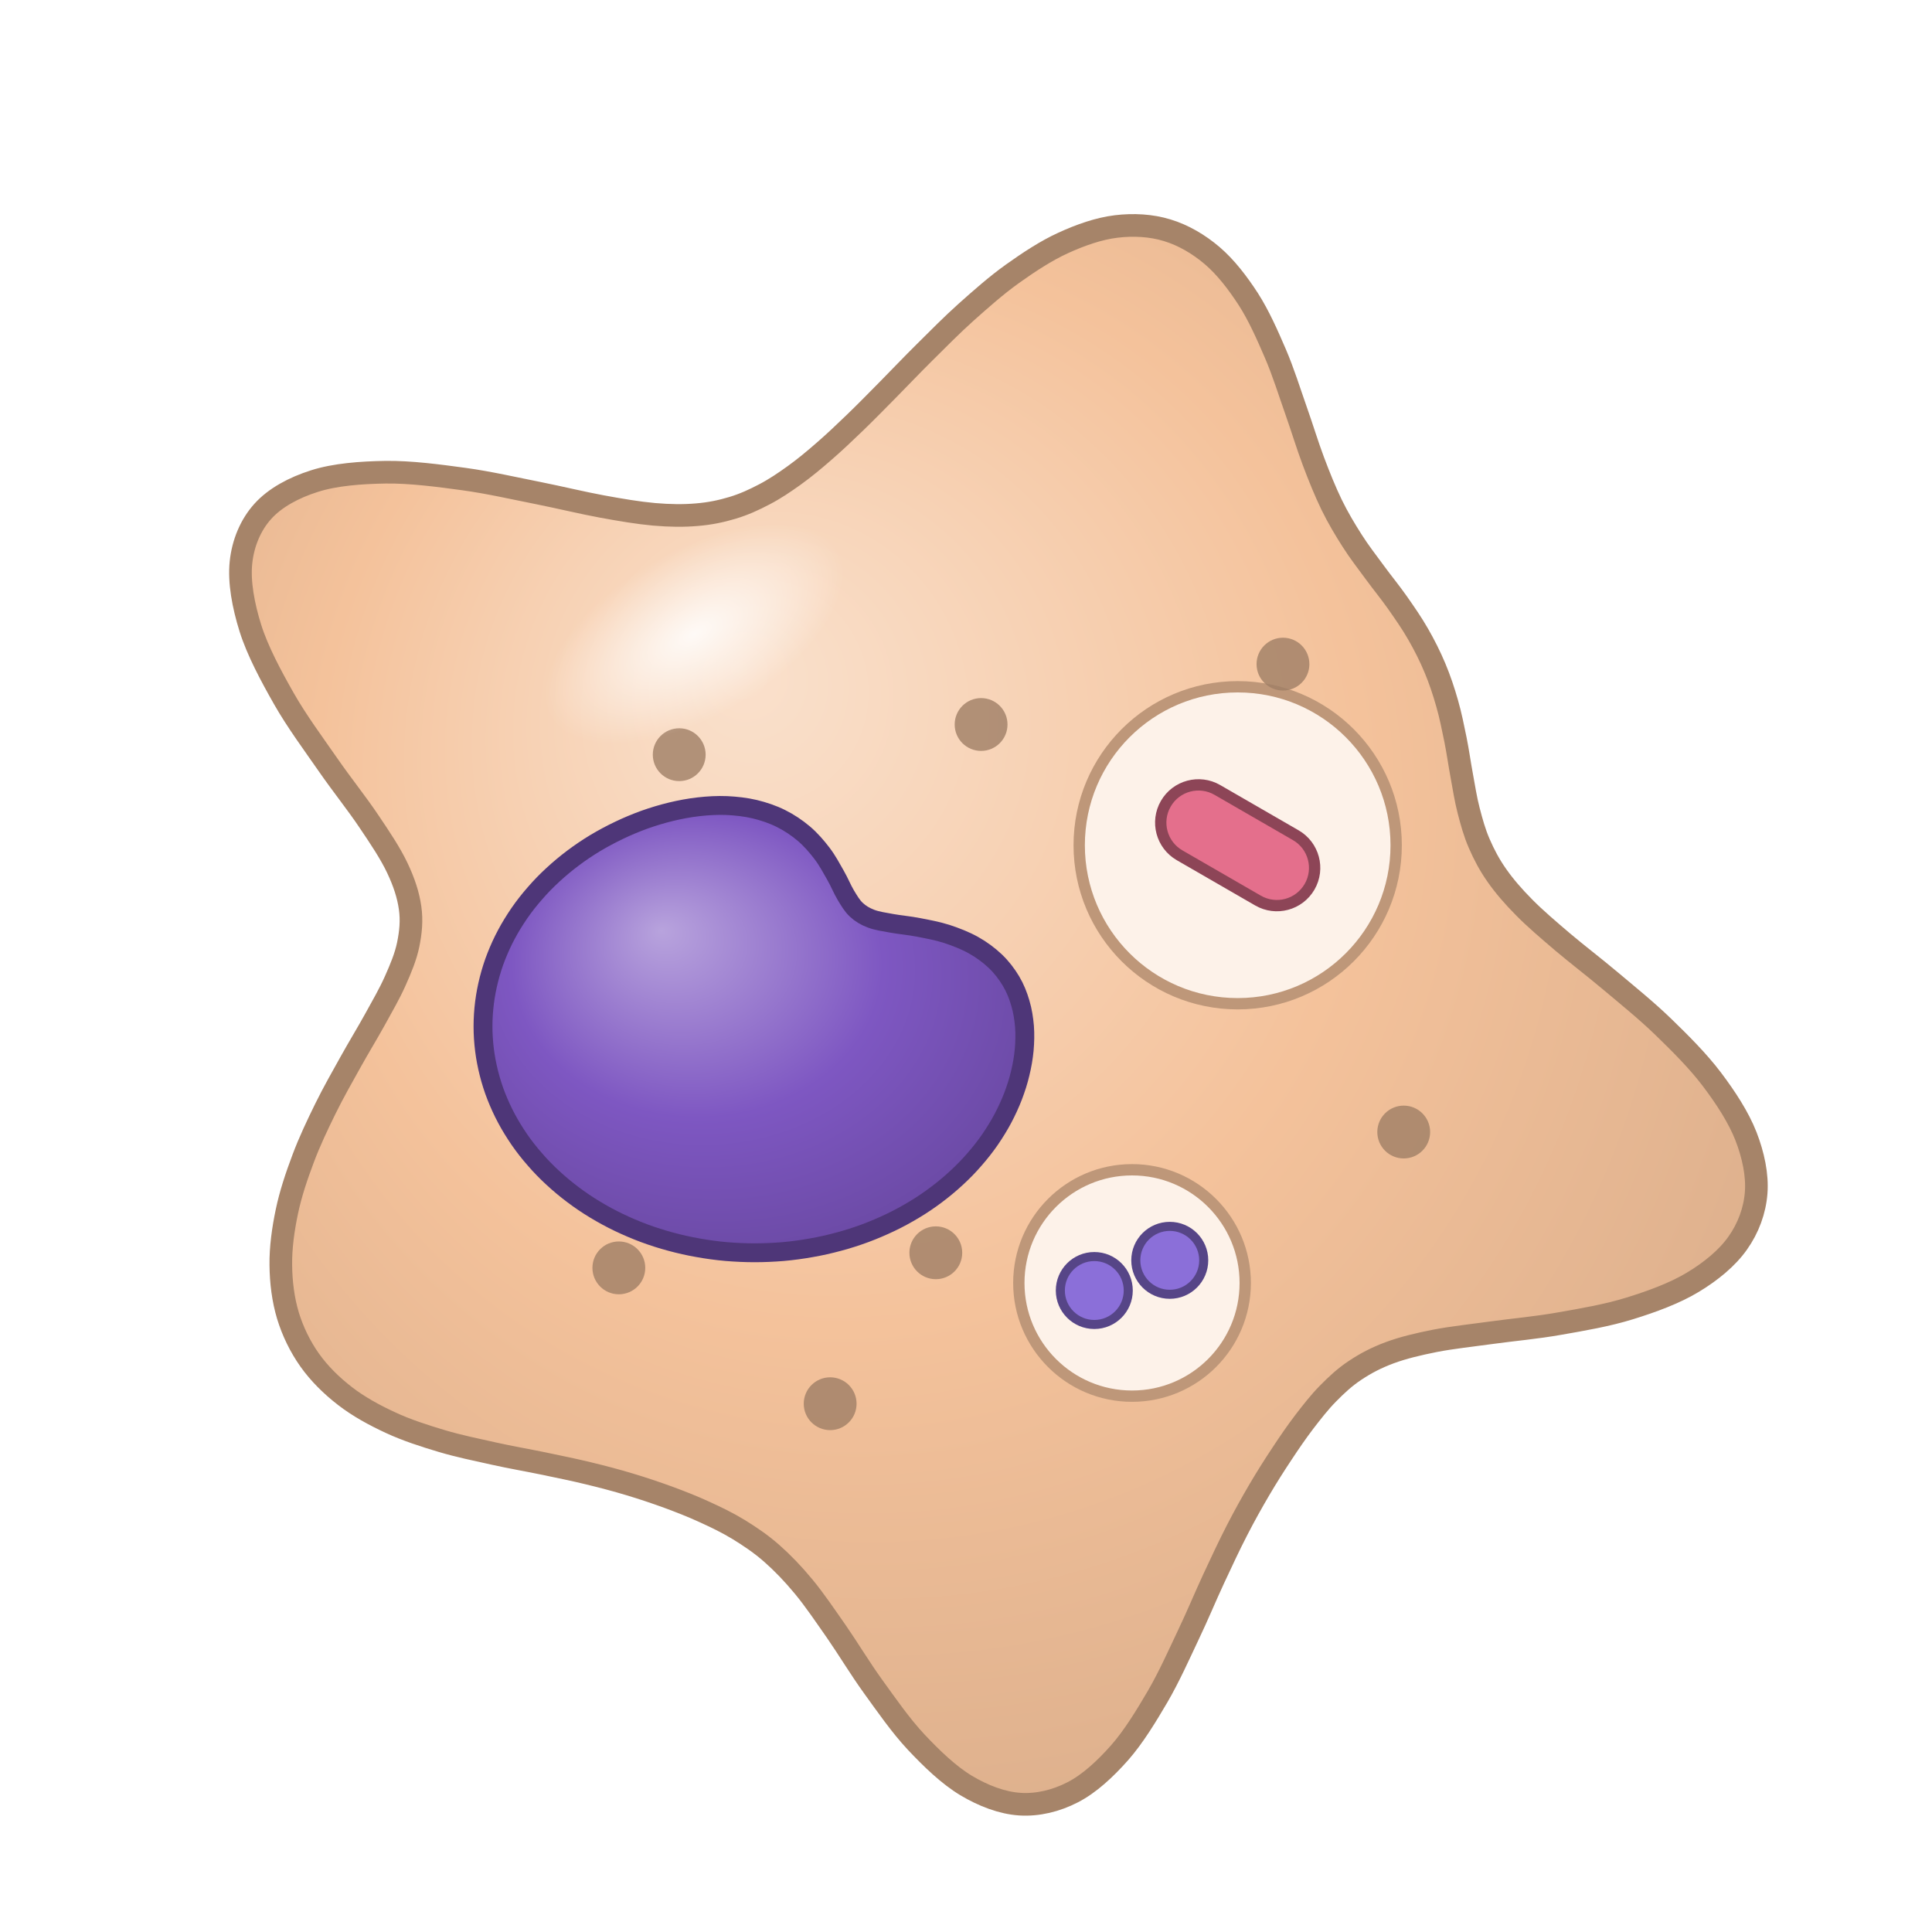
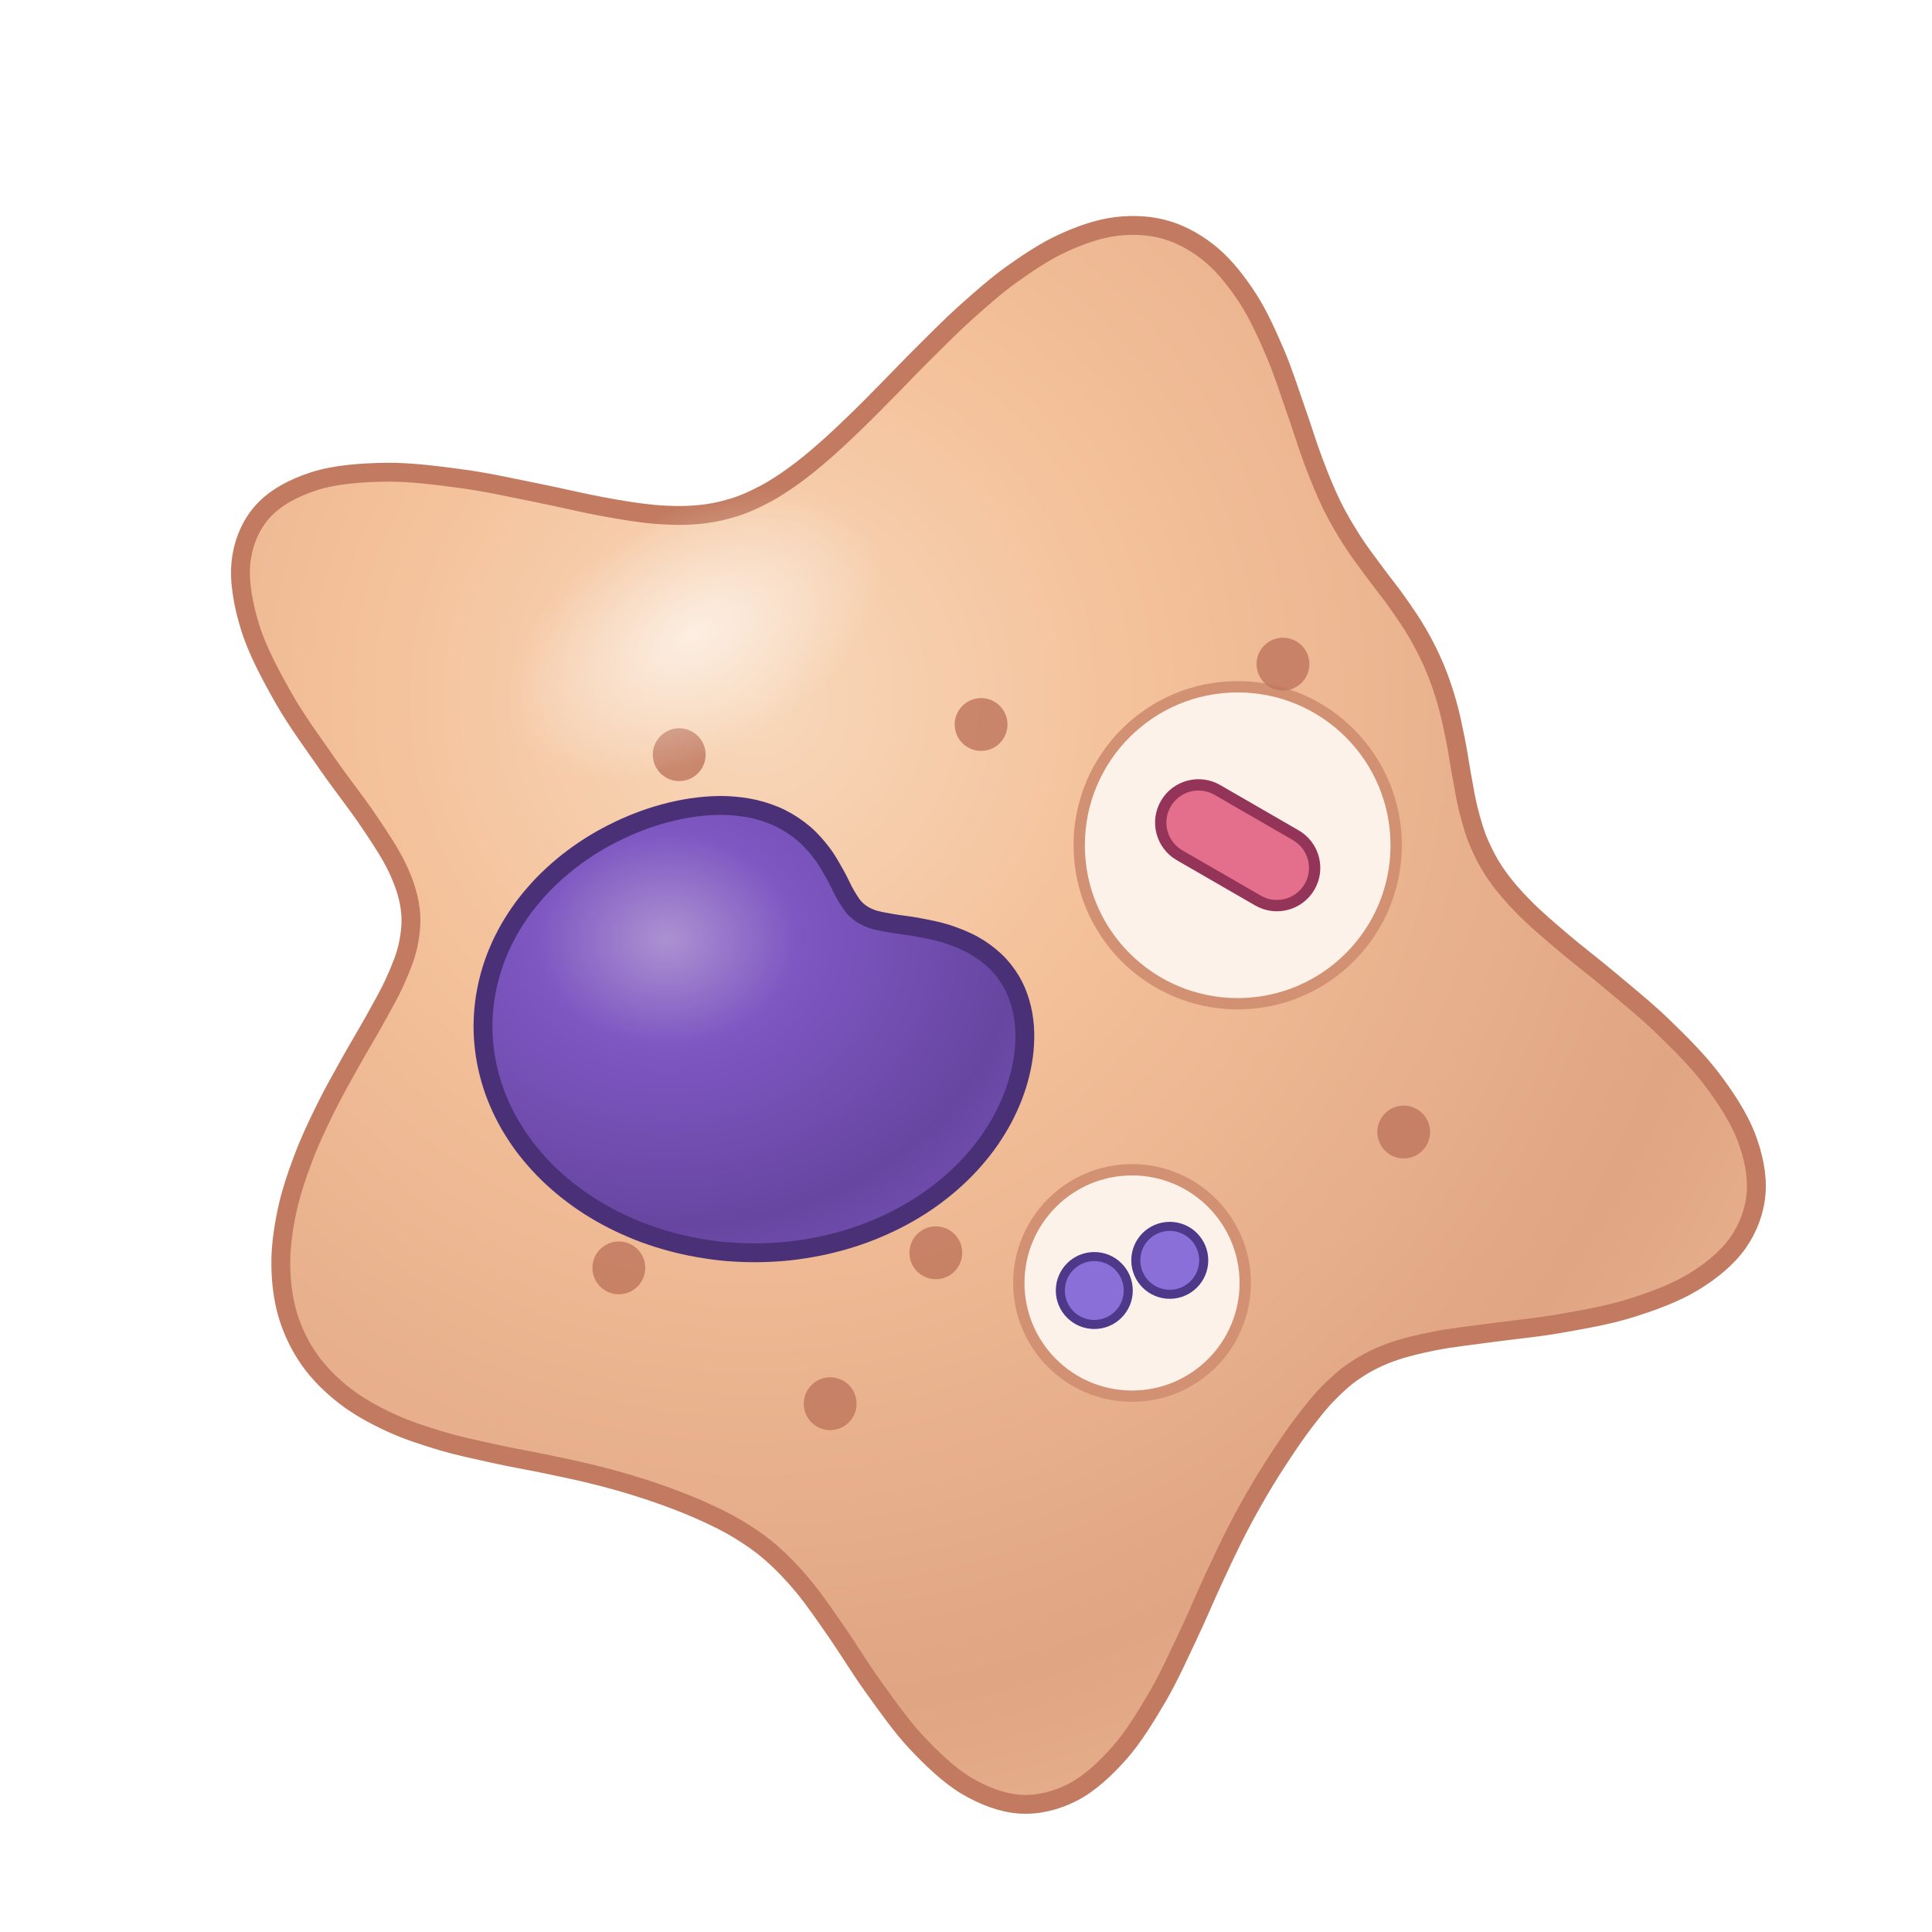
<svg xmlns="http://www.w3.org/2000/svg" viewBox="0 0 256 256" width="256" height="256" role="img" aria-labelledby="macrophage-title">
  <defs>
-     <radialGradient id="macrophage-body" cx="0.45" cy="0.42" r="0.62" fx="0.33" fy="0.28">
-       <stop offset="0" stop-color="#fae1cd" />
-       <stop offset="0.55" stop-color="#F4C29B" />
-       <stop offset="1" stop-color="#dcaf8c" />
+     <radialGradient id="macrophage-body" cx="0.34" cy="0.3" r="0.8">
+       <stop offset="0" stop-color="#f8d8bb" />
+       <stop offset="0.3" stop-color="#F4C29B" />
+       <stop offset="0.8" stop-color="#e0a583" />
+       <stop offset="1" stop-color="#eab48f" />
    </radialGradient>
-     <radialGradient id="macrophage-nucleus" cx="0.45" cy="0.42" r="0.62" fx="0.33" fy="0.28">
-       <stop offset="0" stop-color="#b8a3dd" />
-       <stop offset="0.55" stop-color="#7E57C2" />
-       <stop offset="1" stop-color="#6a49a3" />
+     <radialGradient id="macrophage-nucleus" cx="0.34" cy="0.3" r="0.8">
+       <stop offset="0" stop-color="#ac91d1" />
+       <stop offset="0.3" stop-color="#7E57C2" />
+       <stop offset="0.8" stop-color="#6746a1" />
+       <stop offset="1" stop-color="#734fb2" />
    </radialGradient>
    <radialGradient id="macrophage-gloss">
-       <stop offset="0" stop-color="#fff" stop-opacity="0.85" />
+       <stop offset="0" stop-color="#fff" stop-opacity="0.62" />
      <stop offset="1" stop-color="#fff" stop-opacity="0" />
    </radialGradient>
  </defs>
-   <path d="M213.42 130C215.64 131.87 218.15 133.89 220.39 136.06C222.62 138.22 225 140.59 226.83 143.01C228.66 145.43 230.37 148.05 231.35 150.56C232.32 153.06 232.88 155.69 232.7 158.05C232.52 160.41 231.66 162.74 230.26 164.71C228.87 166.69 226.71 168.46 224.32 169.9C221.94 171.34 218.9 172.46 215.95 173.37C213 174.29 209.66 174.86 206.62 175.39C203.58 175.93 200.47 176.2 197.72 176.58C194.97 176.96 192.39 177.23 190.13 177.67C187.87 178.12 185.91 178.59 184.15 179.24C182.39 179.89 180.93 180.66 179.57 181.57C178.2 182.47 177.07 183.53 175.95 184.67C174.82 185.82 173.84 187.09 172.82 188.41C171.81 189.74 170.84 191.15 169.86 192.64C168.87 194.13 167.89 195.67 166.89 197.37C165.9 199.06 164.91 200.82 163.9 202.79C162.88 204.77 161.89 206.89 160.81 209.21C159.73 211.53 158.67 214.11 157.43 216.7C156.2 219.3 154.91 222.19 153.4 224.79C151.88 227.38 150.21 230.14 148.34 232.26C146.47 234.37 144.35 236.35 142.15 237.48C139.95 238.62 137.51 239.21 135.15 239.06C132.79 238.91 130.29 237.95 128 236.58C125.71 235.2 123.44 233.01 121.39 230.83C119.34 228.64 117.45 225.9 115.69 223.47C113.94 221.04 112.38 218.44 110.85 216.23C109.31 214.03 107.93 211.98 106.5 210.25C105.07 208.52 103.69 207.09 102.26 205.83C100.83 204.57 99.38 203.6 97.89 202.68C96.4 201.77 94.88 201.04 93.32 200.33C91.76 199.61 90.17 198.99 88.52 198.38C86.87 197.78 85.2 197.22 83.44 196.69C81.68 196.16 79.87 195.68 77.96 195.22C76.04 194.75 74.04 194.35 71.95 193.91C69.86 193.48 67.64 193.1 65.4 192.6C63.16 192.1 60.79 191.62 58.52 190.94C56.24 190.26 53.88 189.5 51.75 188.51C49.61 187.52 47.5 186.37 45.71 184.98C43.92 183.6 42.29 181.99 41.03 180.21C39.77 178.43 38.79 176.41 38.15 174.31C37.52 172.21 37.23 169.9 37.21 167.61C37.18 165.31 37.52 162.89 38.01 160.55C38.5 158.2 39.3 155.82 40.16 153.54C41.01 151.26 42.08 149.02 43.13 146.88C44.18 144.75 45.35 142.7 46.44 140.74C47.53 138.78 48.67 136.92 49.66 135.13C50.64 133.35 51.62 131.66 52.36 130C53.1 128.34 53.76 126.77 54.09 125.16C54.42 123.54 54.58 121.99 54.34 120.3C54.1 118.61 53.56 116.93 52.65 115.01C51.74 113.09 50.4 111.08 48.86 108.8C47.33 106.51 45.31 104 43.44 101.3C41.56 98.59 39.32 95.57 37.61 92.56C35.9 89.55 34.13 86.25 33.18 83.24C32.24 80.24 31.66 77.12 31.93 74.53C32.2 71.95 33.21 69.54 34.83 67.75C36.45 65.95 38.94 64.61 41.66 63.75C44.37 62.88 47.81 62.62 51.11 62.57C54.42 62.53 58.11 63.02 61.48 63.48C64.84 63.94 68.24 64.73 71.29 65.33C74.33 65.94 77.18 66.64 79.74 67.11C82.3 67.58 84.57 67.96 86.67 68.15C88.77 68.33 90.59 68.35 92.32 68.2C94.06 68.06 95.58 67.74 97.07 67.29C98.57 66.84 99.92 66.22 101.29 65.5C102.65 64.79 103.93 63.93 105.25 62.98C106.57 62.03 107.85 60.97 109.19 59.8C110.53 58.64 111.87 57.37 113.28 56.01C114.7 54.64 116.14 53.17 117.68 51.61C119.22 50.05 120.82 48.36 122.54 46.66C124.26 44.96 126.07 43.11 128 41.38C129.93 39.66 132 37.82 134.14 36.29C136.29 34.76 138.59 33.23 140.88 32.19C143.17 31.14 145.59 30.29 147.89 30.01C150.19 29.73 152.54 29.86 154.66 30.51C156.78 31.15 158.84 32.35 160.63 33.88C162.42 35.41 164.02 37.5 165.42 39.66C166.81 41.83 167.95 44.42 169 46.86C170.05 49.3 170.86 51.93 171.7 54.31C172.54 56.68 173.24 59.02 174.03 61.11C174.82 63.21 175.59 65.11 176.44 66.87C177.3 68.63 178.22 70.16 179.17 71.65C180.12 73.15 181.16 74.47 182.16 75.84C183.16 77.21 184.22 78.49 185.18 79.86C186.13 81.22 187.09 82.59 187.91 84.03C188.74 85.47 189.49 86.96 190.13 88.49C190.77 90.01 191.3 91.6 191.75 93.19C192.21 94.78 192.53 96.42 192.86 98.02C193.18 99.62 193.4 101.23 193.69 102.79C193.98 104.35 194.21 105.9 194.6 107.39C194.99 108.89 195.38 110.34 196.01 111.78C196.63 113.21 197.35 114.59 198.35 116.01C199.34 117.42 200.52 118.79 201.98 120.26C203.43 121.73 205.15 123.19 207.06 124.82C208.97 126.44 211.2 128.13 213.42 130Z" fill="url(#macrophage-body)" stroke="#a68469" stroke-width="3" />
-   <path d="M135.75 136C135.83 137.04 135.8 138.09 135.71 139.13C135.61 140.17 135.43 141.21 135.18 142.23C134.94 143.26 134.61 144.27 134.23 145.27C133.85 146.26 133.39 147.25 132.89 148.2C132.38 149.16 131.8 150.09 131.18 151C130.55 151.91 129.86 152.79 129.12 153.63C128.39 154.48 127.59 155.3 126.75 156.07C125.91 156.85 125.02 157.59 124.09 158.29C123.16 158.99 122.18 159.66 121.16 160.27C120.15 160.88 119.09 161.46 118 161.98C116.91 162.5 115.79 162.98 114.64 163.41C113.5 163.83 112.32 164.21 111.12 164.53C109.93 164.85 108.71 165.13 107.48 165.34C106.26 165.56 105.01 165.73 103.76 165.84C102.52 165.94 101.25 166 100 166C98.75 166 97.48 165.94 96.24 165.84C94.99 165.73 93.74 165.56 92.52 165.34C91.29 165.13 90.07 164.85 88.88 164.53C87.68 164.21 86.5 163.83 85.36 163.41C84.21 162.98 83.09 162.5 82 161.98C80.91 161.46 79.85 160.88 78.84 160.27C77.82 159.66 76.84 158.99 75.91 158.29C74.98 157.59 74.09 156.85 73.25 156.07C72.41 155.3 71.61 154.48 70.88 153.63C70.14 152.79 69.45 151.91 68.82 151C68.2 150.09 67.62 149.16 67.11 148.2C66.6 147.25 66.15 146.26 65.76 145.27C65.37 144.28 65.05 143.26 64.79 142.24C64.53 141.21 64.33 140.18 64.2 139.14C64.07 138.1 64 137.05 64 136C64 134.95 64.07 133.9 64.2 132.86C64.33 131.82 64.53 130.79 64.79 129.76C65.05 128.74 65.37 127.72 65.76 126.73C66.15 125.74 66.6 124.75 67.11 123.8C67.62 122.84 68.2 121.91 68.82 121C69.45 120.09 70.14 119.21 70.88 118.37C71.61 117.52 72.41 116.7 73.25 115.93C74.09 115.15 74.98 114.41 75.91 113.71C76.84 113.01 77.83 112.34 78.84 111.73C79.86 111.12 80.92 110.55 82.01 110.03C83.09 109.51 84.22 109.04 85.37 108.62C86.52 108.21 87.71 107.85 88.91 107.56C90.11 107.27 91.34 107.04 92.58 106.9C93.81 106.76 95.07 106.69 96.31 106.74C97.55 106.8 98.81 106.94 100 107.22C101.19 107.51 102.39 107.91 103.47 108.45C104.56 108.99 105.6 109.69 106.51 110.46C107.42 111.23 108.23 112.17 108.93 113.09C109.63 114.01 110.18 115.05 110.7 115.96C111.23 116.88 111.6 117.82 112.06 118.59C112.52 119.35 112.91 120.03 113.47 120.55C114.03 121.07 114.63 121.43 115.42 121.73C116.21 122.03 117.15 122.16 118.19 122.35C119.23 122.54 120.47 122.64 121.68 122.88C122.89 123.11 124.23 123.36 125.45 123.75C126.67 124.15 127.92 124.64 128.99 125.24C130.07 125.84 131.06 126.58 131.89 127.37C132.72 128.16 133.4 129.06 133.96 129.99C134.51 130.91 134.91 131.91 135.2 132.92C135.5 133.92 135.66 134.96 135.75 136Z" fill="url(#macrophage-nucleus)" stroke="#4e3678" stroke-width="2.5" />
-   <circle cx="164" cy="112" r="21" fill="#fdf2e9" stroke="#be9779" stroke-width="1.5" />
-   <rect x="-11" y="-5" width="22" height="10" rx="5" transform="translate(164 112) rotate(30)" fill="#E46F8C" stroke="#8d4557" stroke-width="1.5" />
-   <circle cx="150" cy="170" r="15" fill="#fdf2e9" stroke="#be9779" stroke-width="1.5" />
-   <circle cx="145" cy="171" r="4.5" fill="#8B6FD9" stroke="#564587" stroke-width="1.2" />
-   <circle cx="155" cy="167" r="4.5" fill="#8B6FD9" stroke="#564587" stroke-width="1.2" />
-   <circle cx="130" cy="96" r="3.5" fill="#9f7e65" opacity="0.8" />
-   <circle cx="90" cy="100" r="3.5" fill="#9f7e65" opacity="0.8" />
-   <circle cx="186" cy="150" r="3.5" fill="#9f7e65" opacity="0.8" />
-   <circle cx="110" cy="186" r="3.5" fill="#9f7e65" opacity="0.8" />
-   <circle cx="82" cy="168" r="3.5" fill="#9f7e65" opacity="0.8" />
-   <circle cx="124" cy="166" r="3.5" fill="#9f7e65" opacity="0.8" />
-   <circle cx="170" cy="88" r="3.5" fill="#9f7e65" opacity="0.8" />
-   <ellipse cx="92" cy="84" rx="22" ry="11" transform="rotate(-30 92 84)" fill="url(#macrophage-gloss)" />
+   <path d="M213.42 130C215.64 131.87 218.15 133.89 220.39 136.06C222.62 138.22 225 140.59 226.83 143.01C228.66 145.43 230.37 148.05 231.35 150.56C232.32 153.06 232.88 155.69 232.7 158.05C232.52 160.41 231.66 162.74 230.26 164.71C228.87 166.69 226.71 168.46 224.32 169.9C221.94 171.34 218.9 172.46 215.95 173.37C213 174.29 209.66 174.86 206.62 175.39C203.58 175.93 200.47 176.2 197.72 176.58C194.97 176.96 192.39 177.23 190.13 177.67C187.87 178.12 185.91 178.59 184.15 179.24C182.39 179.89 180.93 180.66 179.57 181.57C178.2 182.47 177.07 183.53 175.95 184.67C174.82 185.82 173.84 187.09 172.82 188.41C171.81 189.74 170.84 191.15 169.86 192.64C168.87 194.13 167.89 195.67 166.89 197.37C165.9 199.06 164.91 200.82 163.9 202.79C162.88 204.77 161.89 206.89 160.81 209.21C159.73 211.53 158.67 214.11 157.43 216.7C156.2 219.3 154.91 222.19 153.4 224.79C151.88 227.38 150.21 230.14 148.34 232.26C146.47 234.37 144.35 236.35 142.15 237.48C139.95 238.62 137.51 239.21 135.15 239.06C132.79 238.91 130.29 237.95 128 236.58C125.71 235.2 123.44 233.01 121.39 230.83C119.34 228.64 117.45 225.9 115.69 223.47C113.94 221.04 112.38 218.44 110.85 216.23C109.31 214.03 107.93 211.98 106.5 210.25C105.07 208.52 103.69 207.09 102.26 205.83C100.83 204.57 99.38 203.6 97.89 202.68C96.4 201.77 94.88 201.04 93.32 200.33C91.76 199.61 90.17 198.99 88.52 198.38C86.87 197.78 85.2 197.22 83.44 196.69C81.68 196.16 79.87 195.68 77.96 195.22C76.04 194.75 74.04 194.35 71.95 193.91C69.86 193.48 67.64 193.1 65.4 192.6C63.16 192.1 60.79 191.62 58.52 190.94C56.24 190.26 53.88 189.5 51.75 188.51C49.61 187.52 47.5 186.37 45.71 184.98C43.92 183.6 42.29 181.99 41.03 180.21C39.77 178.43 38.79 176.41 38.15 174.31C37.52 172.21 37.23 169.9 37.21 167.61C37.18 165.31 37.52 162.89 38.01 160.55C38.5 158.2 39.3 155.82 40.16 153.54C41.01 151.26 42.08 149.02 43.13 146.88C44.18 144.75 45.35 142.7 46.44 140.74C47.53 138.78 48.67 136.92 49.66 135.13C50.64 133.35 51.62 131.66 52.36 130C53.1 128.34 53.76 126.77 54.09 125.16C54.42 123.54 54.58 121.99 54.34 120.3C54.1 118.61 53.56 116.93 52.65 115.01C51.74 113.09 50.4 111.08 48.86 108.8C47.33 106.51 45.31 104 43.44 101.3C41.56 98.59 39.32 95.57 37.61 92.56C35.9 89.55 34.13 86.25 33.18 83.24C32.24 80.24 31.66 77.12 31.93 74.53C32.2 71.95 33.21 69.54 34.83 67.75C36.45 65.95 38.94 64.61 41.66 63.75C44.37 62.88 47.81 62.62 51.11 62.57C54.42 62.53 58.11 63.02 61.48 63.48C64.84 63.94 68.24 64.73 71.29 65.33C74.33 65.94 77.18 66.64 79.74 67.11C82.3 67.58 84.57 67.96 86.67 68.15C88.77 68.33 90.59 68.35 92.32 68.2C94.06 68.06 95.58 67.74 97.07 67.29C98.57 66.84 99.92 66.22 101.29 65.5C102.65 64.79 103.93 63.93 105.25 62.98C106.57 62.03 107.85 60.97 109.19 59.8C110.53 58.64 111.87 57.37 113.28 56.01C114.7 54.64 116.14 53.17 117.68 51.61C119.22 50.05 120.82 48.36 122.54 46.66C124.26 44.96 126.07 43.11 128 41.38C129.93 39.66 132 37.82 134.14 36.29C136.29 34.76 138.59 33.23 140.88 32.19C143.17 31.14 145.59 30.29 147.89 30.01C150.19 29.73 152.54 29.86 154.66 30.51C156.78 31.15 158.84 32.35 160.63 33.88C162.42 35.41 164.02 37.5 165.42 39.66C166.81 41.83 167.95 44.42 169 46.86C170.05 49.3 170.86 51.93 171.7 54.31C172.54 56.68 173.24 59.02 174.03 61.11C174.82 63.21 175.59 65.11 176.44 66.87C177.3 68.63 178.22 70.16 179.17 71.65C180.12 73.15 181.16 74.47 182.16 75.84C183.16 77.21 184.22 78.49 185.18 79.86C186.13 81.22 187.09 82.59 187.91 84.03C188.74 85.47 189.49 86.96 190.13 88.49C190.77 90.01 191.3 91.6 191.75 93.19C192.21 94.78 192.53 96.42 192.86 98.02C193.18 99.62 193.4 101.23 193.69 102.79C193.98 104.35 194.21 105.9 194.6 107.39C194.99 108.89 195.38 110.34 196.01 111.78C196.63 113.21 197.35 114.59 198.35 116.01C199.34 117.42 200.52 118.79 201.98 120.26C203.43 121.73 205.15 123.19 207.06 124.82C208.97 126.44 211.2 128.13 213.42 130Z" fill="url(#macrophage-body)" stroke="#c27b60" stroke-width="2.5" />
+   <path d="M135.75 136C135.83 137.04 135.8 138.09 135.71 139.13C135.61 140.17 135.43 141.21 135.18 142.23C134.94 143.26 134.61 144.27 134.23 145.27C133.85 146.26 133.39 147.25 132.89 148.2C132.38 149.16 131.8 150.09 131.18 151C130.55 151.91 129.86 152.79 129.12 153.63C128.39 154.48 127.59 155.3 126.75 156.07C125.91 156.85 125.02 157.59 124.09 158.29C123.16 158.99 122.18 159.66 121.16 160.27C120.15 160.88 119.09 161.46 118 161.98C116.91 162.5 115.79 162.98 114.64 163.41C113.5 163.83 112.32 164.21 111.12 164.53C109.93 164.85 108.71 165.13 107.48 165.34C106.26 165.56 105.01 165.73 103.76 165.84C102.52 165.94 101.25 166 100 166C98.75 166 97.48 165.94 96.24 165.84C94.99 165.73 93.74 165.56 92.52 165.34C91.29 165.13 90.07 164.85 88.88 164.53C87.68 164.21 86.5 163.83 85.36 163.41C84.21 162.98 83.09 162.5 82 161.98C80.91 161.46 79.85 160.88 78.84 160.27C77.82 159.66 76.84 158.99 75.91 158.29C74.98 157.59 74.09 156.85 73.25 156.07C72.41 155.3 71.61 154.48 70.88 153.63C70.14 152.79 69.45 151.91 68.82 151C68.2 150.09 67.62 149.16 67.11 148.2C66.6 147.25 66.15 146.26 65.76 145.27C65.37 144.28 65.05 143.26 64.79 142.24C64.53 141.21 64.33 140.18 64.2 139.14C64.07 138.1 64 137.05 64 136C64 134.95 64.07 133.9 64.2 132.86C64.33 131.82 64.53 130.79 64.79 129.76C65.05 128.74 65.37 127.72 65.76 126.73C66.15 125.74 66.6 124.75 67.11 123.8C67.62 122.84 68.2 121.91 68.82 121C69.45 120.09 70.14 119.21 70.88 118.37C71.61 117.52 72.41 116.7 73.25 115.93C74.09 115.15 74.98 114.41 75.91 113.71C76.84 113.01 77.83 112.34 78.84 111.73C79.86 111.12 80.92 110.55 82.01 110.03C83.09 109.51 84.22 109.04 85.37 108.62C86.52 108.21 87.71 107.85 88.91 107.56C90.11 107.27 91.34 107.04 92.58 106.9C93.81 106.76 95.07 106.69 96.31 106.74C97.55 106.8 98.81 106.94 100 107.22C101.19 107.51 102.39 107.91 103.47 108.45C104.56 108.99 105.6 109.69 106.51 110.46C107.42 111.23 108.23 112.17 108.93 113.09C109.63 114.01 110.18 115.05 110.7 115.96C111.23 116.88 111.6 117.82 112.06 118.59C112.52 119.35 112.91 120.03 113.47 120.55C114.03 121.07 114.63 121.43 115.42 121.73C116.21 122.03 117.15 122.16 118.19 122.35C119.23 122.54 120.47 122.64 121.68 122.88C122.89 123.11 124.23 123.36 125.45 123.75C126.67 124.15 127.92 124.64 128.99 125.24C130.07 125.84 131.06 126.58 131.89 127.37C132.72 128.16 133.4 129.06 133.96 129.99C134.51 130.91 134.91 131.91 135.2 132.92C135.5 133.92 135.66 134.96 135.75 136Z" fill="url(#macrophage-nucleus)" stroke="#4a3076" stroke-width="2.5" />
+   <circle cx="164" cy="112" r="21" fill="#fdf2e9" stroke="#d29173" stroke-width="1.5" />
+   <rect x="-11" y="-5" width="22" height="10" rx="5" transform="translate(164 112) rotate(30)" fill="#E46F8C" stroke="#943458" stroke-width="1.5" />
+   <circle cx="150" cy="170" r="15" fill="#fdf2e9" stroke="#d29173" stroke-width="1.5" />
+   <circle cx="145" cy="171" r="4.5" fill="#8B6FD9" stroke="#4e388a" stroke-width="1.2" />
+   <circle cx="155" cy="167" r="4.5" fill="#8B6FD9" stroke="#4e388a" stroke-width="1.2" />
+   <circle cx="130" cy="96" r="3.5" fill="#be745b" opacity="0.8" />
+   <circle cx="90" cy="100" r="3.5" fill="#be745b" opacity="0.8" />
+   <circle cx="186" cy="150" r="3.5" fill="#be745b" opacity="0.8" />
+   <circle cx="110" cy="186" r="3.5" fill="#be745b" opacity="0.8" />
+   <circle cx="82" cy="168" r="3.5" fill="#be745b" opacity="0.8" />
+   <circle cx="124" cy="166" r="3.5" fill="#be745b" opacity="0.8" />
+   <circle cx="170" cy="88" r="3.5" fill="#be745b" opacity="0.8" />
+   <ellipse cx="92" cy="84" rx="27.5" ry="15.95" transform="rotate(-30 92 84)" fill="url(#macrophage-gloss)" />
</svg>
